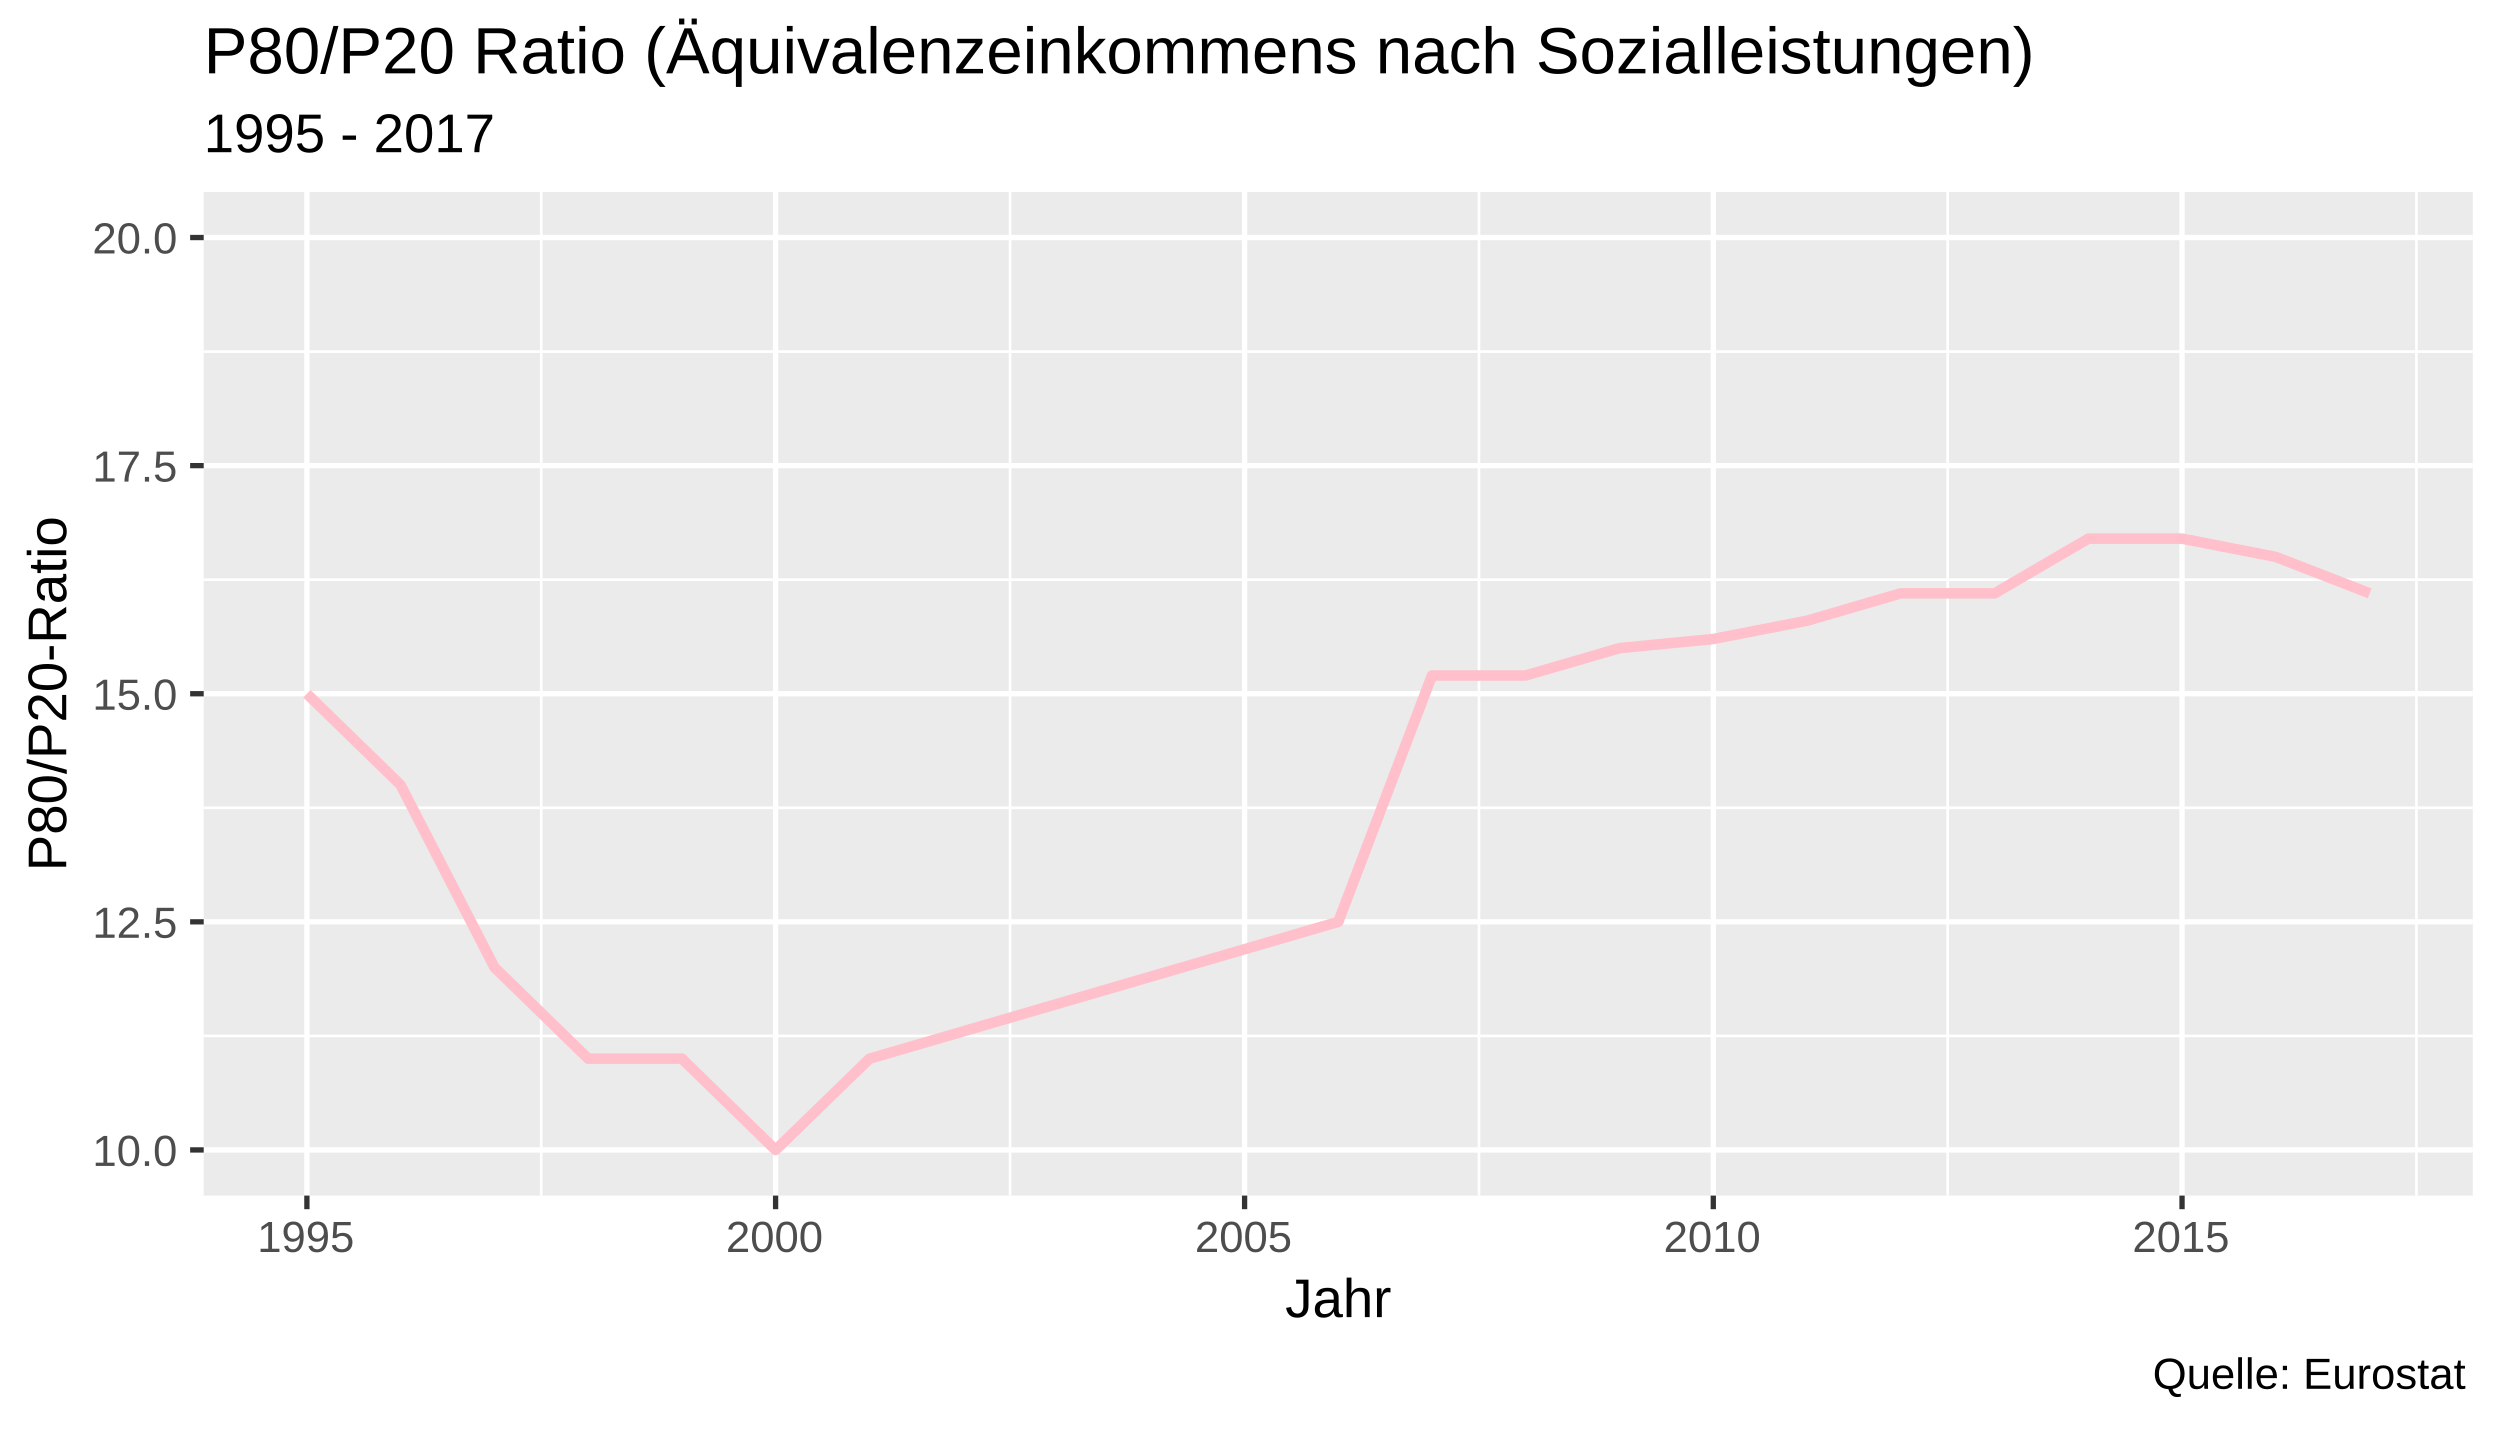
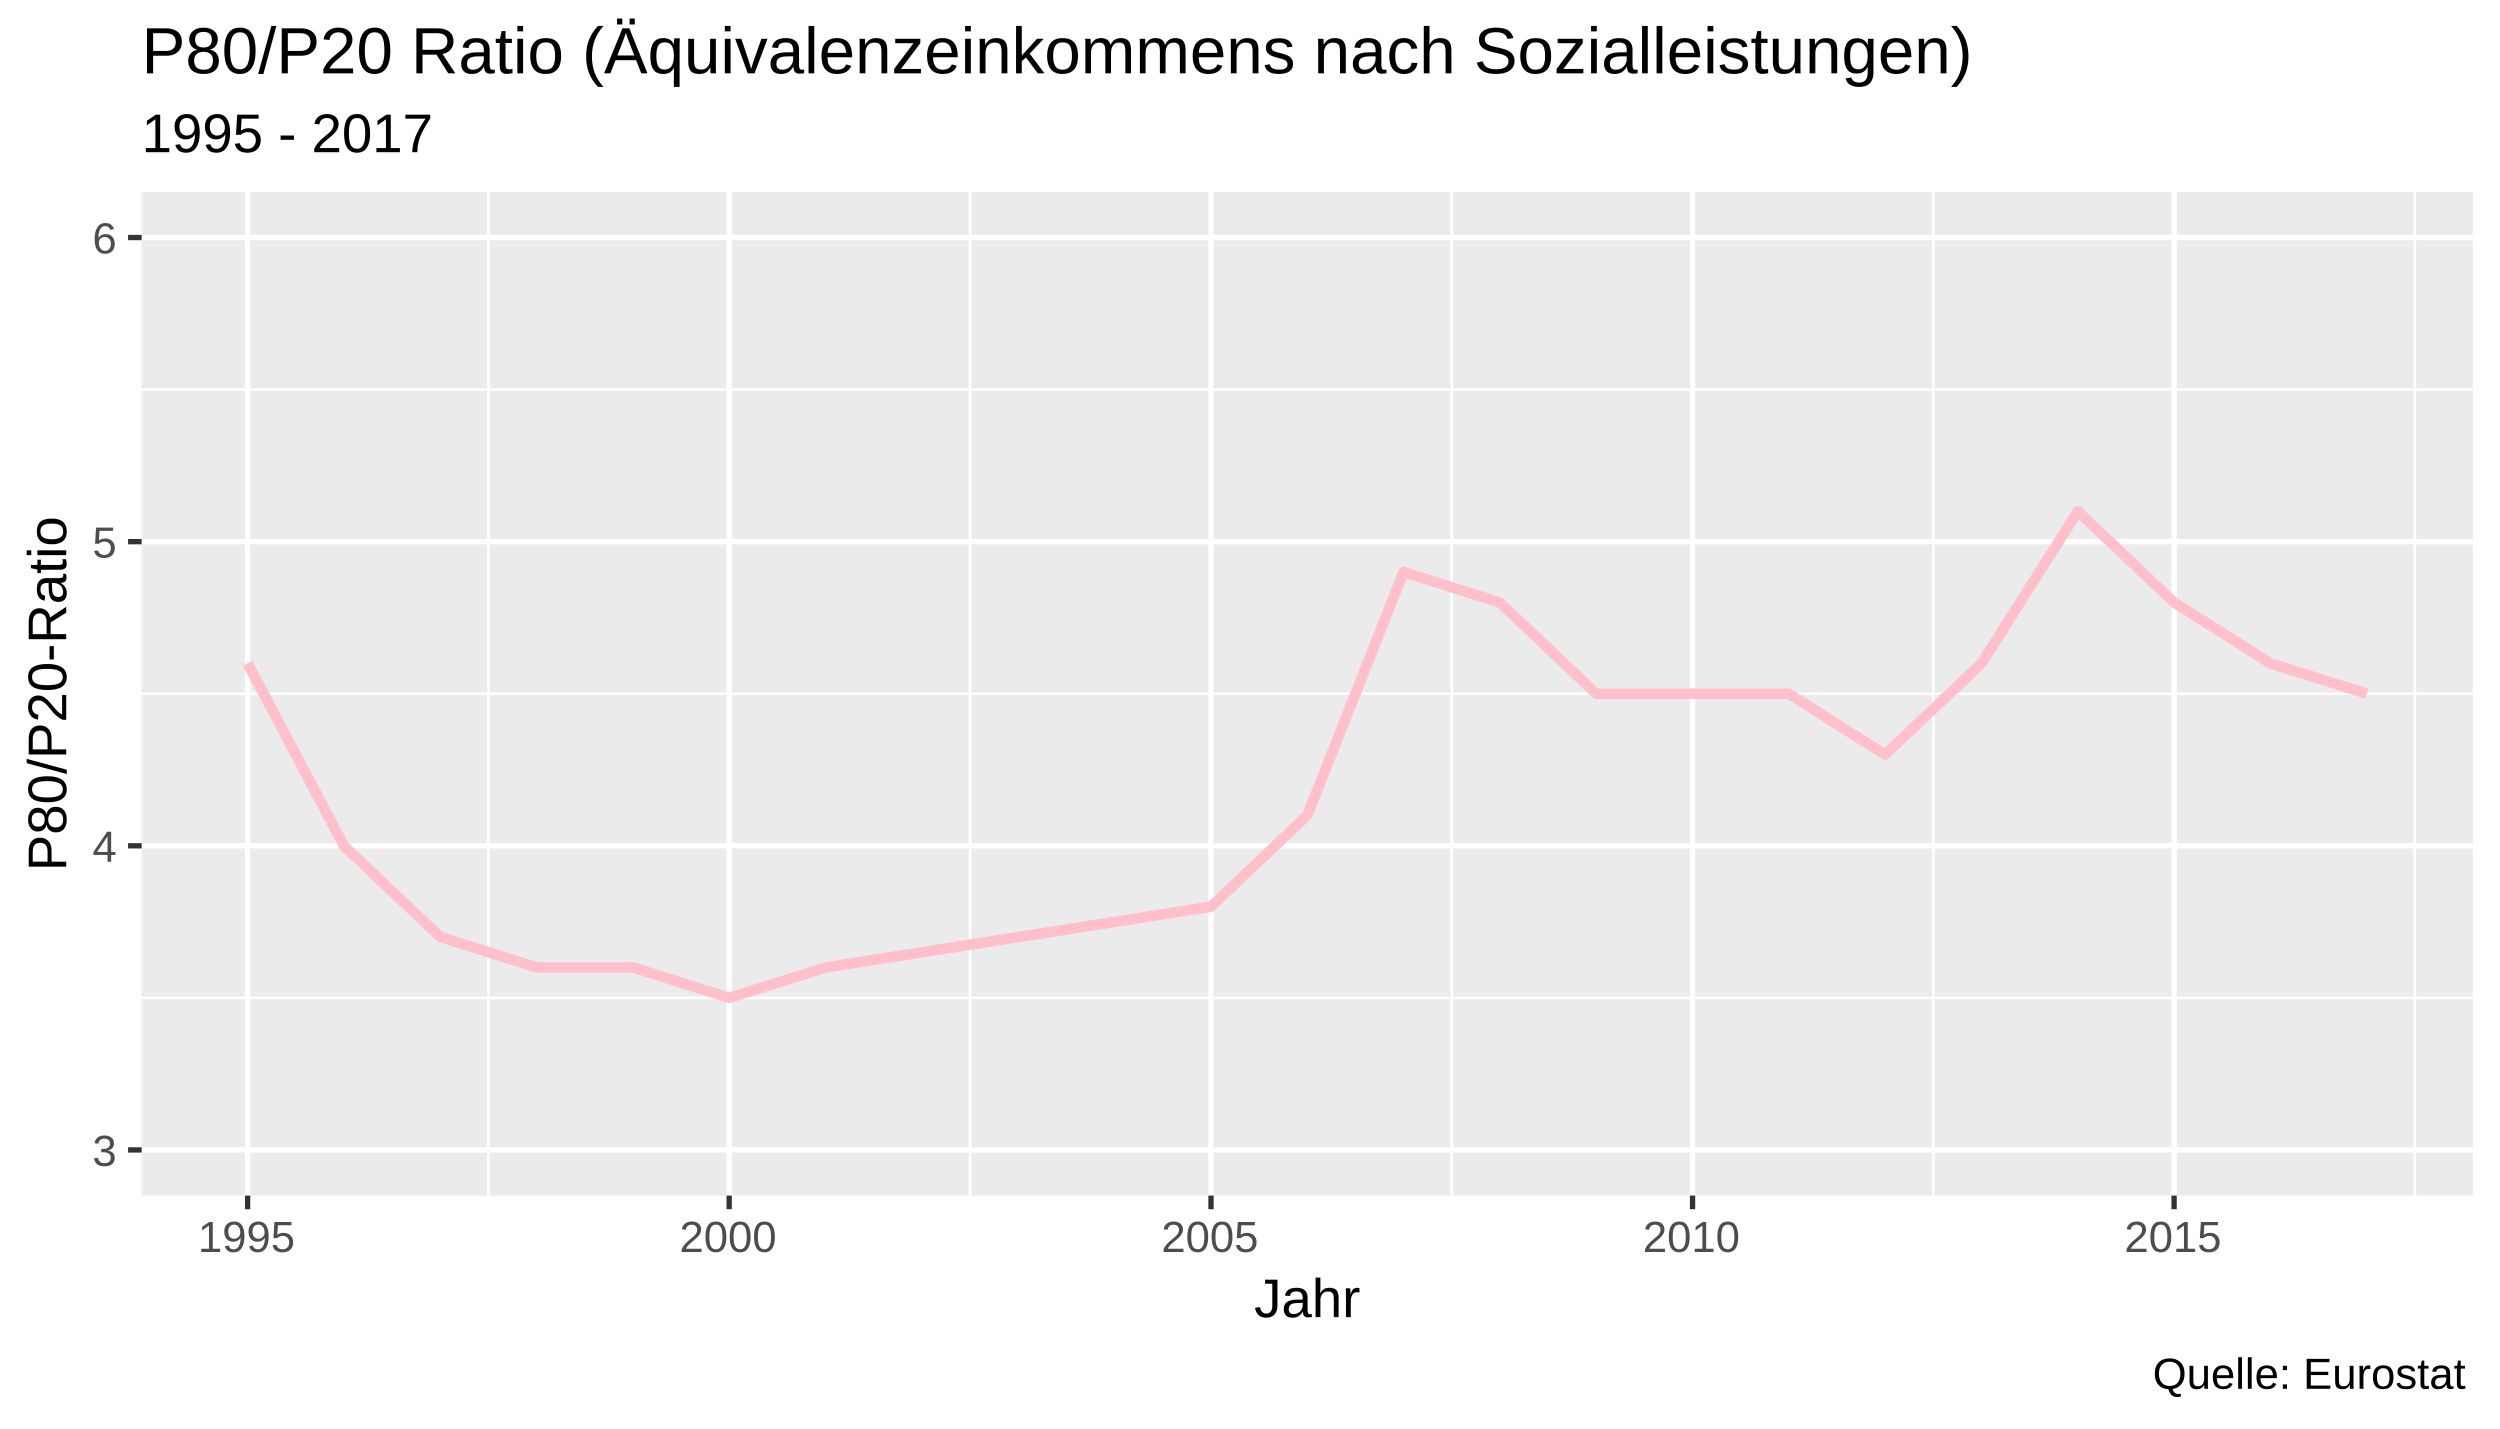
<svg xmlns="http://www.w3.org/2000/svg" viewBox="0 0 504.00 288.00">
  <defs>
    <style type="text/css">
    line, polyline, path, rect, circle {
      fill: none;
      stroke: #000000;
      stroke-linecap: round;
      stroke-linejoin: round;
      stroke-miterlimit: 10.00;
    }
  </style>
  </defs>
  <rect width="100%" height="100%" style="stroke: none; fill: #FFFFFF;" />
  <rect x="0.00" y="0.00" width="504.00" height="288.00" style="stroke-width: 1.07; stroke: #FFFFFF; fill: #FFFFFF;" />
  <defs>
-     <clipPath id="cpNDEuMDczNXw0OTguNTIxfDI0MS4wMjZ8MzguNjg4NA==">
-       <rect x="41.07" y="38.69" width="457.45" height="202.34" />
+     <clipPath id="cpMjguNTYyM3w0OTguNTIxfDI0MS4wMjZ8MzguNjg4NA==">
+       <rect x="28.56" y="38.69" width="469.96" height="202.34" />
    </clipPath>
  </defs>
-   <rect x="41.07" y="38.69" width="457.45" height="202.34" style="stroke-width: 1.07; stroke: none; fill: #EBEBEB;" clip-path="url(#cpNDEuMDczNXw0OTguNTIxfDI0MS4wMjZ8MzguNjg4NA==)" />
-   <polyline points="41.07,208.84 498.52,208.84 " style="stroke-width: 0.53; stroke: #FFFFFF; stroke-linecap: butt;" clip-path="url(#cpNDEuMDczNXw0OTguNTIxfDI0MS4wMjZ8MzguNjg4NA==)" />
-   <polyline points="41.07,162.85 498.52,162.85 " style="stroke-width: 0.53; stroke: #FFFFFF; stroke-linecap: butt;" clip-path="url(#cpNDEuMDczNXw0OTguNTIxfDI0MS4wMjZ8MzguNjg4NA==)" />
-   <polyline points="41.07,116.86 498.52,116.86 " style="stroke-width: 0.53; stroke: #FFFFFF; stroke-linecap: butt;" clip-path="url(#cpNDEuMDczNXw0OTguNTIxfDI0MS4wMjZ8MzguNjg4NA==)" />
-   <polyline points="41.07,70.88 498.52,70.88 " style="stroke-width: 0.53; stroke: #FFFFFF; stroke-linecap: butt;" clip-path="url(#cpNDEuMDczNXw0OTguNTIxfDI0MS4wMjZ8MzguNjg4NA==)" />
-   <polyline points="109.11,241.03 109.11,38.69 " style="stroke-width: 0.53; stroke: #FFFFFF; stroke-linecap: butt;" clip-path="url(#cpNDEuMDczNXw0OTguNTIxfDI0MS4wMjZ8MzguNjg4NA==)" />
-   <polyline points="203.63,241.03 203.63,38.69 " style="stroke-width: 0.53; stroke: #FFFFFF; stroke-linecap: butt;" clip-path="url(#cpNDEuMDczNXw0OTguNTIxfDI0MS4wMjZ8MzguNjg4NA==)" />
-   <polyline points="298.16,241.03 298.16,38.69 " style="stroke-width: 0.53; stroke: #FFFFFF; stroke-linecap: butt;" clip-path="url(#cpNDEuMDczNXw0OTguNTIxfDI0MS4wMjZ8MzguNjg4NA==)" />
-   <polyline points="392.65,241.03 392.65,38.69 " style="stroke-width: 0.53; stroke: #FFFFFF; stroke-linecap: butt;" clip-path="url(#cpNDEuMDczNXw0OTguNTIxfDI0MS4wMjZ8MzguNjg4NA==)" />
-   <polyline points="487.15,241.03 487.15,38.69 " style="stroke-width: 0.53; stroke: #FFFFFF; stroke-linecap: butt;" clip-path="url(#cpNDEuMDczNXw0OTguNTIxfDI0MS4wMjZ8MzguNjg4NA==)" />
-   <polyline points="41.07,231.83 498.52,231.83 " style="stroke-width: 1.07; stroke: #FFFFFF; stroke-linecap: butt;" clip-path="url(#cpNDEuMDczNXw0OTguNTIxfDI0MS4wMjZ8MzguNjg4NA==)" />
-   <polyline points="41.07,185.84 498.52,185.84 " style="stroke-width: 1.07; stroke: #FFFFFF; stroke-linecap: butt;" clip-path="url(#cpNDEuMDczNXw0OTguNTIxfDI0MS4wMjZ8MzguNjg4NA==)" />
-   <polyline points="41.07,139.86 498.52,139.86 " style="stroke-width: 1.07; stroke: #FFFFFF; stroke-linecap: butt;" clip-path="url(#cpNDEuMDczNXw0OTguNTIxfDI0MS4wMjZ8MzguNjg4NA==)" />
-   <polyline points="41.07,93.87 498.52,93.87 " style="stroke-width: 1.07; stroke: #FFFFFF; stroke-linecap: butt;" clip-path="url(#cpNDEuMDczNXw0OTguNTIxfDI0MS4wMjZ8MzguNjg4NA==)" />
-   <polyline points="41.07,47.89 498.52,47.89 " style="stroke-width: 1.07; stroke: #FFFFFF; stroke-linecap: butt;" clip-path="url(#cpNDEuMDczNXw0OTguNTIxfDI0MS4wMjZ8MzguNjg4NA==)" />
-   <polyline points="61.87,241.03 61.87,38.69 " style="stroke-width: 1.07; stroke: #FFFFFF; stroke-linecap: butt;" clip-path="url(#cpNDEuMDczNXw0OTguNTIxfDI0MS4wMjZ8MzguNjg4NA==)" />
-   <polyline points="156.36,241.03 156.36,38.69 " style="stroke-width: 1.07; stroke: #FFFFFF; stroke-linecap: butt;" clip-path="url(#cpNDEuMDczNXw0OTguNTIxfDI0MS4wMjZ8MzguNjg4NA==)" />
-   <polyline points="250.91,241.03 250.91,38.69 " style="stroke-width: 1.07; stroke: #FFFFFF; stroke-linecap: butt;" clip-path="url(#cpNDEuMDczNXw0OTguNTIxfDI0MS4wMjZ8MzguNjg4NA==)" />
-   <polyline points="345.40,241.03 345.40,38.69 " style="stroke-width: 1.07; stroke: #FFFFFF; stroke-linecap: butt;" clip-path="url(#cpNDEuMDczNXw0OTguNTIxfDI0MS4wMjZ8MzguNjg4NA==)" />
-   <polyline points="439.90,241.03 439.90,38.69 " style="stroke-width: 1.07; stroke: #FFFFFF; stroke-linecap: butt;" clip-path="url(#cpNDEuMDczNXw0OTguNTIxfDI0MS4wMjZ8MzguNjg4NA==)" />
-   <polyline points="61.87,139.86 80.76,158.25 99.70,195.04 118.58,213.43 137.47,213.43 156.36,231.83 175.30,213.43 250.91,191.36 269.80,185.84 288.69,136.18 307.57,136.18 326.51,130.66 345.40,128.82 364.29,125.14 383.18,119.62 402.12,119.62 421.01,108.59 439.90,108.59 458.79,112.27 477.73,119.62 " style="stroke-width: 2.13; stroke: #FFC0CB; stroke-linecap: butt;" clip-path="url(#cpNDEuMDczNXw0OTguNTIxfDI0MS4wMjZ8MzguNjg4NA==)" />
+   <rect x="28.56" y="38.69" width="469.96" height="202.34" style="stroke-width: 1.07; stroke: none; fill: #EBEBEB;" clip-path="url(#cpMjguNTYyM3w0OTguNTIxfDI0MS4wMjZ8MzguNjg4NA==)" />
+   <polyline points="28.56,201.17 498.52,201.17 " style="stroke-width: 0.53; stroke: #FFFFFF; stroke-linecap: butt;" clip-path="url(#cpMjguNTYyM3w0OTguNTIxfDI0MS4wMjZ8MzguNjg4NA==)" />
+   <polyline points="28.56,139.86 498.52,139.86 " style="stroke-width: 0.53; stroke: #FFFFFF; stroke-linecap: butt;" clip-path="url(#cpMjguNTYyM3w0OTguNTIxfDI0MS4wMjZ8MzguNjg4NA==)" />
+   <polyline points="28.56,78.54 498.52,78.54 " style="stroke-width: 0.53; stroke: #FFFFFF; stroke-linecap: butt;" clip-path="url(#cpMjguNTYyM3w0OTguNTIxfDI0MS4wMjZ8MzguNjg4NA==)" />
+   <polyline points="98.46,241.03 98.46,38.69 " style="stroke-width: 0.53; stroke: #FFFFFF; stroke-linecap: butt;" clip-path="url(#cpMjguNTYyM3w0OTguNTIxfDI0MS4wMjZ8MzguNjg4NA==)" />
+   <polyline points="195.57,241.03 195.57,38.69 " style="stroke-width: 0.53; stroke: #FFFFFF; stroke-linecap: butt;" clip-path="url(#cpMjguNTYyM3w0OTguNTIxfDI0MS4wMjZ8MzguNjg4NA==)" />
+   <polyline points="292.68,241.03 292.68,38.69 " style="stroke-width: 0.53; stroke: #FFFFFF; stroke-linecap: butt;" clip-path="url(#cpMjguNTYyM3w0OTguNTIxfDI0MS4wMjZ8MzguNjg4NA==)" />
+   <polyline points="389.76,241.03 389.76,38.69 " style="stroke-width: 0.53; stroke: #FFFFFF; stroke-linecap: butt;" clip-path="url(#cpMjguNTYyM3w0OTguNTIxfDI0MS4wMjZ8MzguNjg4NA==)" />
+   <polyline points="486.83,241.03 486.83,38.69 " style="stroke-width: 0.53; stroke: #FFFFFF; stroke-linecap: butt;" clip-path="url(#cpMjguNTYyM3w0OTguNTIxfDI0MS4wMjZ8MzguNjg4NA==)" />
+   <polyline points="28.56,231.83 498.52,231.83 " style="stroke-width: 1.07; stroke: #FFFFFF; stroke-linecap: butt;" clip-path="url(#cpMjguNTYyM3w0OTguNTIxfDI0MS4wMjZ8MzguNjg4NA==)" />
+   <polyline points="28.56,170.51 498.52,170.51 " style="stroke-width: 1.07; stroke: #FFFFFF; stroke-linecap: butt;" clip-path="url(#cpMjguNTYyM3w0OTguNTIxfDI0MS4wMjZ8MzguNjg4NA==)" />
+   <polyline points="28.56,109.20 498.52,109.20 " style="stroke-width: 1.07; stroke: #FFFFFF; stroke-linecap: butt;" clip-path="url(#cpMjguNTYyM3w0OTguNTIxfDI0MS4wMjZ8MzguNjg4NA==)" />
+   <polyline points="28.56,47.89 498.52,47.89 " style="stroke-width: 1.07; stroke: #FFFFFF; stroke-linecap: butt;" clip-path="url(#cpMjguNTYyM3w0OTguNTIxfDI0MS4wMjZ8MzguNjg4NA==)" />
+   <polyline points="49.92,241.03 49.92,38.69 " style="stroke-width: 1.07; stroke: #FFFFFF; stroke-linecap: butt;" clip-path="url(#cpMjguNTYyM3w0OTguNTIxfDI0MS4wMjZ8MzguNjg4NA==)" />
+   <polyline points="147.00,241.03 147.00,38.69 " style="stroke-width: 1.07; stroke: #FFFFFF; stroke-linecap: butt;" clip-path="url(#cpMjguNTYyM3w0OTguNTIxfDI0MS4wMjZ8MzguNjg4NA==)" />
+   <polyline points="244.14,241.03 244.14,38.69 " style="stroke-width: 1.07; stroke: #FFFFFF; stroke-linecap: butt;" clip-path="url(#cpMjguNTYyM3w0OTguNTIxfDI0MS4wMjZ8MzguNjg4NA==)" />
+   <polyline points="341.22,241.03 341.22,38.69 " style="stroke-width: 1.07; stroke: #FFFFFF; stroke-linecap: butt;" clip-path="url(#cpMjguNTYyM3w0OTguNTIxfDI0MS4wMjZ8MzguNjg4NA==)" />
+   <polyline points="438.30,241.03 438.30,38.69 " style="stroke-width: 1.07; stroke: #FFFFFF; stroke-linecap: butt;" clip-path="url(#cpMjguNTYyM3w0OTguNTIxfDI0MS4wMjZ8MzguNjg4NA==)" />
+   <polyline points="49.92,133.73 69.33,170.51 88.79,188.91 108.19,195.04 127.60,195.04 147.00,201.17 166.46,195.04 244.14,182.78 263.54,164.38 282.95,115.33 302.35,121.46 321.81,139.86 341.22,139.86 360.62,139.86 380.03,152.12 399.48,133.73 418.89,103.07 438.30,121.46 457.70,133.73 477.16,139.86 " style="stroke-width: 2.13; stroke: #FFC0CB; stroke-linecap: butt;" clip-path="url(#cpMjguNTYyM3w0OTguNTIxfDI0MS4wMjZ8MzguNjg4NA==)" />
  <defs>
    <clipPath id="cpMHw1MDR8Mjg4fDA=">
      <rect x="0.00" y="0.00" width="504.00" height="288.00" />
    </clipPath>
  </defs>
  <g clip-path="url(#cpMHw1MDR8Mjg4fDA=)">
-     <text x="18.63" y="235.05" style="font-size: 8.80px; fill: #4D4D4D; font-family: Arial;" textLength="17.52px" lengthAdjust="spacingAndGlyphs">10.0</text>
+     <text x="18.63" y="235.05" style="font-size: 8.80px; fill: #4D4D4D; font-family: Arial;" textLength="5.01px" lengthAdjust="spacingAndGlyphs">3</text>
  </g>
  <g clip-path="url(#cpMHw1MDR8Mjg4fDA=)">
-     <text x="18.63" y="189.06" style="font-size: 8.80px; fill: #4D4D4D; font-family: Arial;" textLength="17.52px" lengthAdjust="spacingAndGlyphs">12.5</text>
+     <text x="18.63" y="173.73" style="font-size: 8.80px; fill: #4D4D4D; font-family: Arial;" textLength="5.01px" lengthAdjust="spacingAndGlyphs">4</text>
  </g>
  <g clip-path="url(#cpMHw1MDR8Mjg4fDA=)">
-     <text x="18.63" y="143.08" style="font-size: 8.80px; fill: #4D4D4D; font-family: Arial;" textLength="17.52px" lengthAdjust="spacingAndGlyphs">15.0</text>
+     <text x="18.63" y="112.42" style="font-size: 8.80px; fill: #4D4D4D; font-family: Arial;" textLength="5.01px" lengthAdjust="spacingAndGlyphs">5</text>
  </g>
  <g clip-path="url(#cpMHw1MDR8Mjg4fDA=)">
-     <text x="18.63" y="97.09" style="font-size: 8.80px; fill: #4D4D4D; font-family: Arial;" textLength="17.52px" lengthAdjust="spacingAndGlyphs">17.5</text>
+     <text x="18.63" y="51.10" style="font-size: 8.80px; fill: #4D4D4D; font-family: Arial;" textLength="5.01px" lengthAdjust="spacingAndGlyphs">6</text>
+   </g>
+   <polyline points="25.82,231.83 28.56,231.83 " style="stroke-width: 1.07; stroke: #333333; stroke-linecap: butt;" clip-path="url(#cpMHw1MDR8Mjg4fDA=)" />
+   <polyline points="25.82,170.51 28.56,170.51 " style="stroke-width: 1.07; stroke: #333333; stroke-linecap: butt;" clip-path="url(#cpMHw1MDR8Mjg4fDA=)" />
+   <polyline points="25.82,109.20 28.56,109.20 " style="stroke-width: 1.07; stroke: #333333; stroke-linecap: butt;" clip-path="url(#cpMHw1MDR8Mjg4fDA=)" />
+   <polyline points="25.82,47.89 28.56,47.89 " style="stroke-width: 1.07; stroke: #333333; stroke-linecap: butt;" clip-path="url(#cpMHw1MDR8Mjg4fDA=)" />
+   <polyline points="49.92,243.77 49.92,241.03 " style="stroke-width: 1.07; stroke: #333333; stroke-linecap: butt;" clip-path="url(#cpMHw1MDR8Mjg4fDA=)" />
+   <polyline points="147.00,243.77 147.00,241.03 " style="stroke-width: 1.07; stroke: #333333; stroke-linecap: butt;" clip-path="url(#cpMHw1MDR8Mjg4fDA=)" />
+   <polyline points="244.14,243.77 244.14,241.03 " style="stroke-width: 1.07; stroke: #333333; stroke-linecap: butt;" clip-path="url(#cpMHw1MDR8Mjg4fDA=)" />
+   <polyline points="341.22,243.77 341.22,241.03 " style="stroke-width: 1.07; stroke: #333333; stroke-linecap: butt;" clip-path="url(#cpMHw1MDR8Mjg4fDA=)" />
+   <polyline points="438.30,243.77 438.30,241.03 " style="stroke-width: 1.07; stroke: #333333; stroke-linecap: butt;" clip-path="url(#cpMHw1MDR8Mjg4fDA=)" />
+   <g clip-path="url(#cpMHw1MDR8Mjg4fDA=)">
+     <text x="39.91" y="252.40" style="font-size: 8.80px; fill: #4D4D4D; font-family: Arial;" textLength="20.02px" lengthAdjust="spacingAndGlyphs">1995</text>
  </g>
  <g clip-path="url(#cpMHw1MDR8Mjg4fDA=)">
-     <text x="18.63" y="51.10" style="font-size: 8.80px; fill: #4D4D4D; font-family: Arial;" textLength="17.52px" lengthAdjust="spacingAndGlyphs">20.0</text>
-   </g>
-   <polyline points="38.33,231.83 41.07,231.83 " style="stroke-width: 1.07; stroke: #333333; stroke-linecap: butt;" clip-path="url(#cpMHw1MDR8Mjg4fDA=)" />
-   <polyline points="38.33,185.84 41.07,185.84 " style="stroke-width: 1.07; stroke: #333333; stroke-linecap: butt;" clip-path="url(#cpMHw1MDR8Mjg4fDA=)" />
-   <polyline points="38.33,139.86 41.07,139.86 " style="stroke-width: 1.07; stroke: #333333; stroke-linecap: butt;" clip-path="url(#cpMHw1MDR8Mjg4fDA=)" />
-   <polyline points="38.33,93.87 41.07,93.87 " style="stroke-width: 1.07; stroke: #333333; stroke-linecap: butt;" clip-path="url(#cpMHw1MDR8Mjg4fDA=)" />
-   <polyline points="38.33,47.89 41.07,47.89 " style="stroke-width: 1.07; stroke: #333333; stroke-linecap: butt;" clip-path="url(#cpMHw1MDR8Mjg4fDA=)" />
-   <polyline points="61.87,243.77 61.87,241.03 " style="stroke-width: 1.07; stroke: #333333; stroke-linecap: butt;" clip-path="url(#cpMHw1MDR8Mjg4fDA=)" />
-   <polyline points="156.36,243.77 156.36,241.03 " style="stroke-width: 1.07; stroke: #333333; stroke-linecap: butt;" clip-path="url(#cpMHw1MDR8Mjg4fDA=)" />
-   <polyline points="250.91,243.77 250.91,241.03 " style="stroke-width: 1.07; stroke: #333333; stroke-linecap: butt;" clip-path="url(#cpMHw1MDR8Mjg4fDA=)" />
-   <polyline points="345.40,243.77 345.40,241.03 " style="stroke-width: 1.07; stroke: #333333; stroke-linecap: butt;" clip-path="url(#cpMHw1MDR8Mjg4fDA=)" />
-   <polyline points="439.90,243.77 439.90,241.03 " style="stroke-width: 1.07; stroke: #333333; stroke-linecap: butt;" clip-path="url(#cpMHw1MDR8Mjg4fDA=)" />
-   <g clip-path="url(#cpMHw1MDR8Mjg4fDA=)">
-     <text x="51.86" y="252.40" style="font-size: 8.80px; fill: #4D4D4D; font-family: Arial;" textLength="20.02px" lengthAdjust="spacingAndGlyphs">1995</text>
+     <text x="136.99" y="252.40" style="font-size: 8.80px; fill: #4D4D4D; font-family: Arial;" textLength="20.02px" lengthAdjust="spacingAndGlyphs">2000</text>
  </g>
  <g clip-path="url(#cpMHw1MDR8Mjg4fDA=)">
-     <text x="146.35" y="252.40" style="font-size: 8.80px; fill: #4D4D4D; font-family: Arial;" textLength="20.02px" lengthAdjust="spacingAndGlyphs">2000</text>
+     <text x="234.13" y="252.40" style="font-size: 8.80px; fill: #4D4D4D; font-family: Arial;" textLength="20.02px" lengthAdjust="spacingAndGlyphs">2005</text>
  </g>
  <g clip-path="url(#cpMHw1MDR8Mjg4fDA=)">
-     <text x="240.90" y="252.40" style="font-size: 8.80px; fill: #4D4D4D; font-family: Arial;" textLength="20.02px" lengthAdjust="spacingAndGlyphs">2005</text>
+     <text x="331.20" y="252.40" style="font-size: 8.80px; fill: #4D4D4D; font-family: Arial;" textLength="20.02px" lengthAdjust="spacingAndGlyphs">2010</text>
  </g>
  <g clip-path="url(#cpMHw1MDR8Mjg4fDA=)">
-     <text x="335.39" y="252.40" style="font-size: 8.80px; fill: #4D4D4D; font-family: Arial;" textLength="20.02px" lengthAdjust="spacingAndGlyphs">2010</text>
+     <text x="428.28" y="252.40" style="font-size: 8.80px; fill: #4D4D4D; font-family: Arial;" textLength="20.02px" lengthAdjust="spacingAndGlyphs">2015</text>
  </g>
  <g clip-path="url(#cpMHw1MDR8Mjg4fDA=)">
-     <text x="429.89" y="252.40" style="font-size: 8.80px; fill: #4D4D4D; font-family: Arial;" textLength="20.02px" lengthAdjust="spacingAndGlyphs">2015</text>
-   </g>
-   <g clip-path="url(#cpMHw1MDR8Mjg4fDA=)">
-     <text x="259.10" y="265.54" style="font-size: 11.00px; font-family: Arial;" textLength="21.40px" lengthAdjust="spacingAndGlyphs">Jahr</text>
+     <text x="252.84" y="265.54" style="font-size: 11.00px; font-family: Arial;" textLength="21.40px" lengthAdjust="spacingAndGlyphs">Jahr</text>
  </g>
  <g clip-path="url(#cpMHw1MDR8Mjg4fDA=)">
    <text transform="translate(13.35,175.63) rotate(-90)" style="font-size: 11.00px; font-family: Arial;" textLength="71.54px" lengthAdjust="spacingAndGlyphs">P80/P20-Ratio</text>
  </g>
  <g clip-path="url(#cpMHw1MDR8Mjg4fDA=)">
-     <text x="41.07" y="30.68" style="font-size: 11.00px; font-family: Arial;" textLength="58.72px" lengthAdjust="spacingAndGlyphs">1995 - 2017</text>
+     <text x="28.56" y="30.68" style="font-size: 11.00px; font-family: Arial;" textLength="58.72px" lengthAdjust="spacingAndGlyphs">1995 - 2017</text>
  </g>
  <g clip-path="url(#cpMHw1MDR8Mjg4fDA=)">
-     <text x="41.07" y="14.79" style="font-size: 13.20px; font-family: Arial;" textLength="363.49px" lengthAdjust="spacingAndGlyphs">P80/P20 Ratio (Äquivalenzeinkommens nach Sozialleistungen)</text>
+     <text x="28.56" y="14.79" style="font-size: 13.20px; font-family: Arial;" textLength="363.49px" lengthAdjust="spacingAndGlyphs">P80/P20 Ratio (Äquivalenzeinkommens nach Sozialleistungen)</text>
  </g>
  <g clip-path="url(#cpMHw1MDR8Mjg4fDA=)">
    <text x="433.99" y="279.99" style="font-size: 8.80px; font-family: Arial;" textLength="64.53px" lengthAdjust="spacingAndGlyphs">Quelle: Eurostat</text>
  </g>
</svg>
